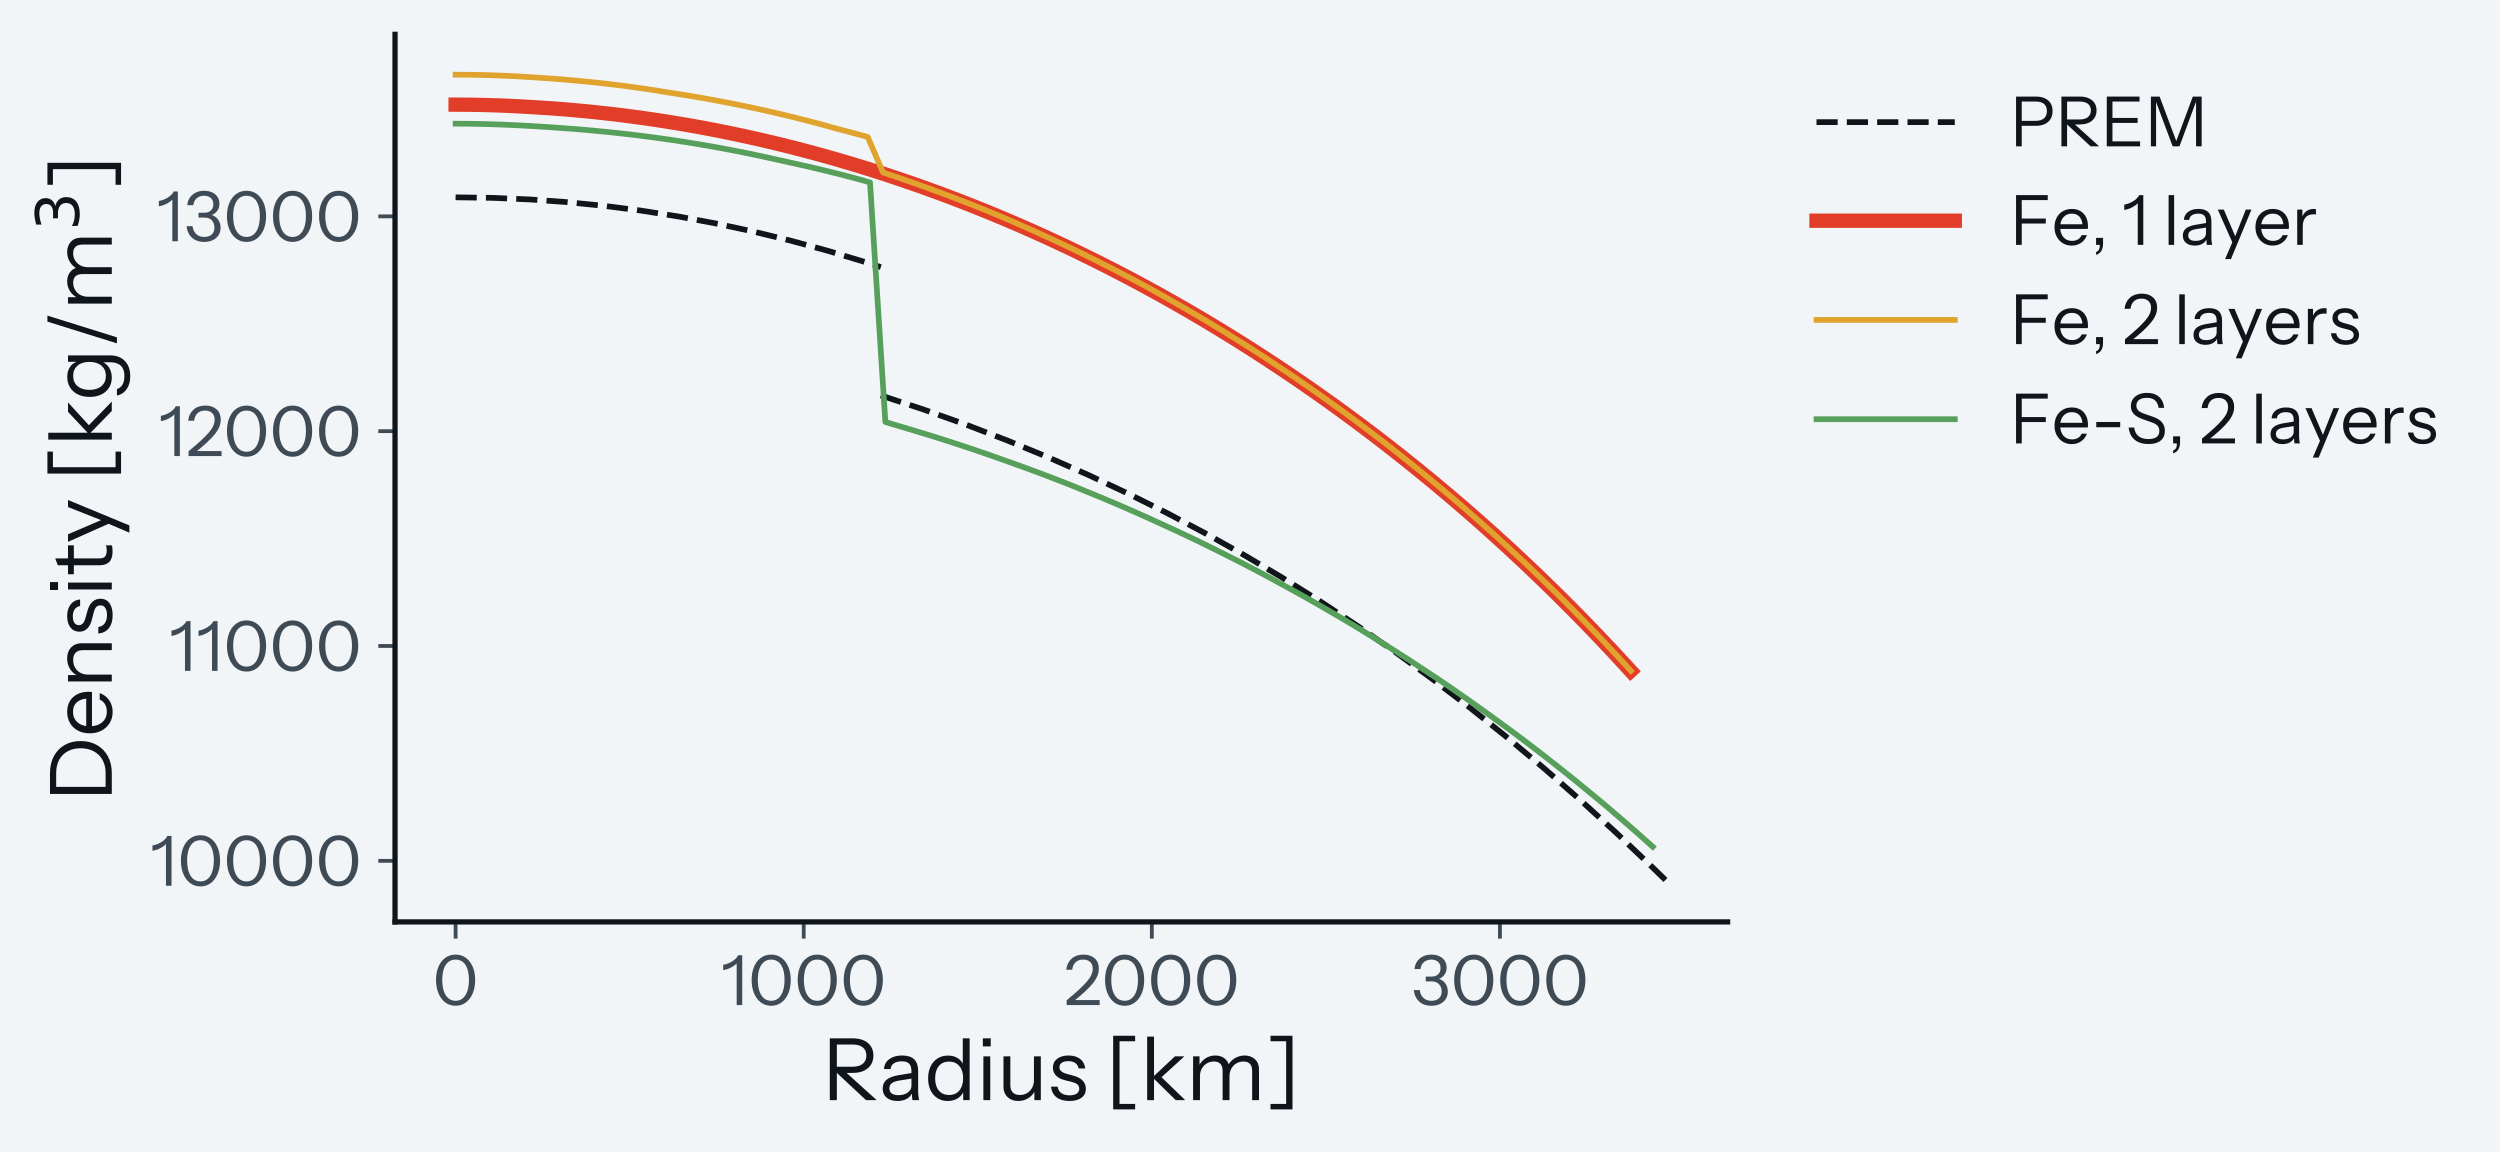
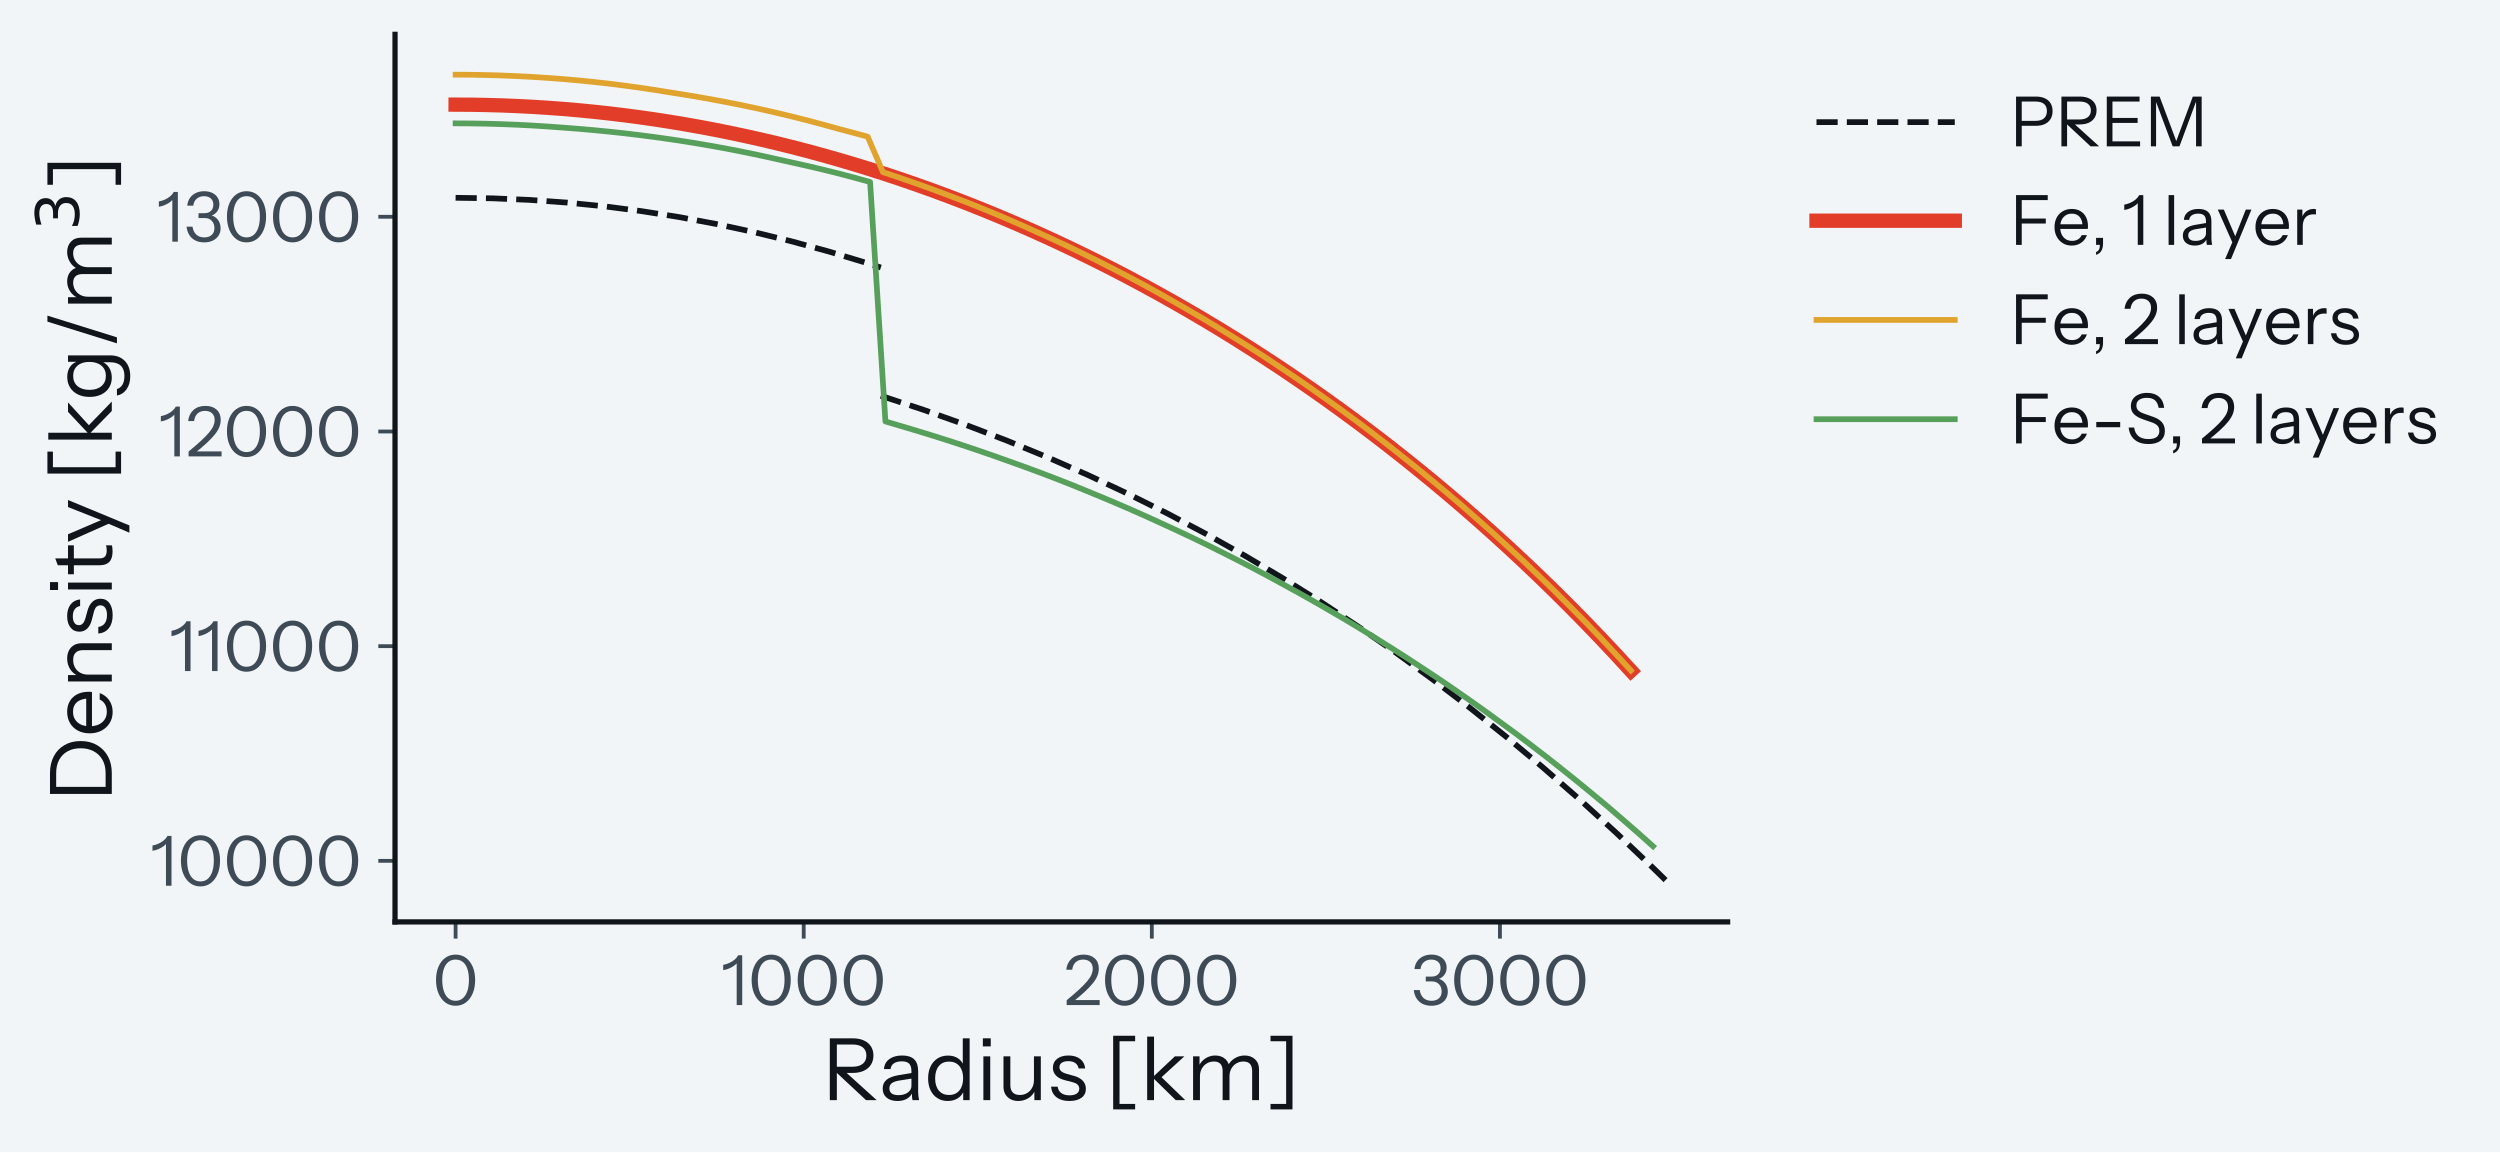
<svg xmlns="http://www.w3.org/2000/svg" xmlns:xlink="http://www.w3.org/1999/xlink" width="524.229pt" height="241.579pt" viewBox="0 0 524.229 241.579" version="1.1">
  <defs>
    <style type="text/css">*{stroke-linejoin: round; stroke-linecap: butt}</style>
  </defs>
  <g id="figure_1">
    <g id="patch_1">
      <path d="M 0 241.579  L 524.229 241.579  L 524.229 0  L 0 0  z " style="fill: #f2f5f7" />
    </g>
    <g id="axes_1">
      <g id="patch_2">
        <path d="M 82.833 193.316  L 362.265 193.316  L 362.265 7.2  L 82.833 7.2  z " style="fill: #f2f5f7" />
      </g>
      <g id="matplotlib.axis_1">
        <g id="xtick_1">
          <g id="line2d_1">
            <defs>
              <path id="m2a301ba8c9" d="M 0 0  L 0 3.5  " style="stroke: #3e4a55; stroke-width: 0.8" />
            </defs>
            <g>
              <use xlink:href="#m2a301ba8c9" x="95.534" y="193.316" style="fill: #3e4a55; stroke: #3e4a55; stroke-width: 0.8" />
            </g>
          </g>
          <g id="text_1">
            <g style="fill: #3e4a55" transform="translate(90.70638 210.7564) scale(0.145 -0.145)">
              <defs>
                <path id="InstrumentSans-Regular-30" d="M 2131 -64  Q 1587 -64 1180 240  Q 774 544 547 1085  Q 320 1626 320 2323  Q 320 3021 544 3549  Q 768 4077 1177 4374  Q 1587 4672 2131 4672  Q 2675 4672 3081 4374  Q 3488 4077 3715 3549  Q 3942 3021 3942 2323  Q 3942 1619 3715 1081  Q 3488 544 3081 240  Q 2675 -64 2131 -64  z M 2131 397  Q 2522 397 2797 630  Q 3072 864 3219 1296  Q 3366 1728 3366 2330  Q 3366 2925 3222 3347  Q 3078 3770 2803 3990  Q 2528 4211 2131 4211  Q 1734 4211 1459 3987  Q 1184 3763 1040 3344  Q 896 2925 896 2330  Q 896 1728 1043 1293  Q 1190 858 1465 627  Q 1741 397 2131 397  z " transform="scale(0.015625)" />
              </defs>
              <use xlink:href="#InstrumentSans-Regular-30" />
            </g>
          </g>
        </g>
        <g id="xtick_2">
          <g id="line2d_2">
            <g>
              <use xlink:href="#m2a301ba8c9" x="168.531" y="193.316" style="fill: #3e4a55; stroke: #3e4a55; stroke-width: 0.8" />
            </g>
          </g>
          <g id="text_2">
            <g style="fill: #3e4a55" transform="translate(151.2129 210.7564) scale(0.145 -0.145)">
              <defs>
                <path id="InstrumentSans-Regular-31" d="M 1440 0  L 1440 4083  L 1574 4051  Q 1498 3878 1280 3705  Q 1062 3533 777 3405  Q 493 3277 192 3232  L 192 3725  Q 493 3776 768 3904  Q 1043 4032 1257 4214  Q 1472 4397 1574 4608  L 1952 4608  L 1952 0  L 1440 0  z " transform="scale(0.015625)" />
              </defs>
              <use xlink:href="#InstrumentSans-Regular-31" />
              <use xlink:href="#InstrumentSans-Regular-30" transform="translate(39.09999 0)" />
              <use xlink:href="#InstrumentSans-Regular-30" transform="translate(105.7 0)" />
              <use xlink:href="#InstrumentSans-Regular-30" transform="translate(172.3 0)" />
            </g>
          </g>
        </g>
        <g id="xtick_3">
          <g id="line2d_3">
            <g>
              <use xlink:href="#m2a301ba8c9" x="241.528" y="193.316" style="fill: #3e4a55; stroke: #3e4a55; stroke-width: 0.8" />
            </g>
          </g>
          <g id="text_3">
            <g style="fill: #3e4a55" transform="translate(223.0928 210.7564) scale(0.145 -0.145)">
              <defs>
                <path id="InstrumentSans-Regular-32" d="M 256 0  L 256 448  Q 947 1018 1411 1446  Q 1875 1875 2153 2208  Q 2432 2541 2550 2819  Q 2669 3098 2669 3366  Q 2669 3763 2432 3987  Q 2195 4211 1779 4211  Q 1350 4211 1088 3968  Q 826 3725 768 3270  L 218 3270  Q 282 3898 701 4285  Q 1120 4672 1818 4672  Q 2464 4672 2848 4326  Q 3232 3981 3232 3379  Q 3232 3053 3107 2726  Q 2982 2400 2697 2041  Q 2413 1683 1949 1251  Q 1485 819 800 275  L 678 461  L 3309 461  L 3309 0  L 256 0  z " transform="scale(0.015625)" />
              </defs>
              <use xlink:href="#InstrumentSans-Regular-32" />
              <use xlink:href="#InstrumentSans-Regular-30" transform="translate(54.49999 0)" />
              <use xlink:href="#InstrumentSans-Regular-30" transform="translate(121.1 0)" />
              <use xlink:href="#InstrumentSans-Regular-30" transform="translate(187.7 0)" />
            </g>
          </g>
        </g>
        <g id="xtick_4">
          <g id="line2d_4">
            <g>
              <use xlink:href="#m2a301ba8c9" x="314.525" y="193.316" style="fill: #3e4a55; stroke: #3e4a55; stroke-width: 0.8" />
            </g>
          </g>
          <g id="text_4">
            <g style="fill: #3e4a55" transform="translate(295.879 210.7564) scale(0.145 -0.145)">
              <defs>
                <path id="InstrumentSans-Regular-33" d="M 1894 -64  Q 1434 -64 1085 105  Q 736 275 521 601  Q 307 928 256 1389  L 806 1389  Q 877 909 1158 653  Q 1440 397 1901 397  Q 2336 397 2585 627  Q 2835 858 2835 1254  Q 2835 1670 2592 1929  Q 2349 2189 1939 2189  L 1363 2189  L 1363 2637  L 1920 2637  Q 2291 2637 2512 2851  Q 2733 3066 2733 3424  Q 2733 3802 2499 4006  Q 2266 4211 1869 4211  Q 1478 4211 1203 3984  Q 928 3757 877 3334  L 320 3334  Q 358 3744 563 4041  Q 768 4339 1110 4505  Q 1453 4672 1882 4672  Q 2298 4672 2618 4525  Q 2938 4378 3117 4106  Q 3296 3834 3296 3469  Q 3296 3142 3149 2892  Q 3002 2643 2749 2502  Q 2496 2362 2170 2362  L 2131 2496  Q 2522 2496 2806 2333  Q 3091 2170 3248 1888  Q 3405 1606 3405 1235  Q 3405 851 3213 556  Q 3021 262 2681 99  Q 2342 -64 1894 -64  z " transform="scale(0.015625)" />
              </defs>
              <use xlink:href="#InstrumentSans-Regular-33" />
              <use xlink:href="#InstrumentSans-Regular-30" transform="translate(57.39999 0)" />
              <use xlink:href="#InstrumentSans-Regular-30" transform="translate(124 0)" />
              <use xlink:href="#InstrumentSans-Regular-30" transform="translate(190.6 0)" />
            </g>
          </g>
        </g>
        <g id="text_5">
          <g style="fill: #10151b" transform="translate(172.457 230.6889) scale(0.18 -0.18)">
            <defs>
              <path id="InstrumentSans-Regular-52" d="M 550 0  L 550 4608  L 2253 4608  Q 2746 4608 3091 4448  Q 3437 4288 3619 4003  Q 3802 3718 3802 3328  Q 3802 2938 3619 2646  Q 3437 2355 3091 2192  Q 2746 2029 2253 2029  L 934 2029  L 934 2490  L 2234 2490  Q 2746 2490 3011 2714  Q 3277 2938 3277 3328  Q 3277 3712 3014 3929  Q 2752 4147 2234 4147  L 1075 4147  L 1075 0  L 550 0  z M 3251 0  L 800 2285  L 1517 2285  L 4045 0  L 3251 0  z " transform="scale(0.015625)" />
              <path id="InstrumentSans-Regular-61" d="M 2515 0  Q 2490 109 2480 249  Q 2470 390 2470 608  L 2438 608  L 2438 2170  Q 2438 2541 2268 2717  Q 2099 2893 1722 2893  Q 1350 2893 1129 2742  Q 909 2592 883 2317  L 390 2317  Q 422 2790 787 3059  Q 1152 3328 1741 3328  Q 2349 3328 2643 3040  Q 2938 2752 2938 2176  L 2938 608  Q 2938 467 2957 316  Q 2976 166 3008 0  L 2515 0  z M 1395 -64  Q 890 -64 592 182  Q 294 429 294 858  Q 294 1286 588 1523  Q 883 1760 1446 1856  L 2586 2048  L 2586 1626  L 1523 1459  Q 1165 1402 979 1267  Q 794 1133 794 877  Q 794 627 963 499  Q 1133 371 1466 371  Q 1894 371 2166 566  Q 2438 762 2438 1075  L 2522 621  Q 2419 294 2121 115  Q 1824 -64 1395 -64  z " transform="scale(0.015625)" />
              <path id="InstrumentSans-Regular-64" d="M 2886 0  L 2886 762  L 2950 742  Q 2829 371 2505 153  Q 2182 -64 1734 -64  Q 1293 -64 963 147  Q 634 358 451 736  Q 269 1114 269 1619  Q 269 2131 454 2515  Q 640 2899 973 3110  Q 1306 3322 1754 3322  Q 2214 3322 2528 3098  Q 2842 2874 2957 2464  L 2854 2451  L 2854 4608  L 3366 4608  L 3366 0  L 2886 0  z M 1830 384  Q 2323 384 2601 720  Q 2880 1056 2880 1638  Q 2880 2208 2598 2541  Q 2317 2874 1830 2874  Q 1344 2874 1069 2541  Q 794 2208 794 1619  Q 794 1043 1069 713  Q 1344 384 1830 384  z " transform="scale(0.015625)" />
              <path id="InstrumentSans-Regular-69" d="M 512 0  L 512 3264  L 1024 3264  L 1024 0  L 512 0  z M 472 4006  L 472 4608  L 1061 4608  L 1061 4006  L 472 4006  z " transform="scale(0.015625)" />
              <path id="InstrumentSans-Regular-75" d="M 1574 -64  Q 1254 -64 1004 67  Q 755 198 614 438  Q 474 678 474 992  L 474 3264  L 986 3264  L 986 1126  Q 986 755 1168 569  Q 1350 384 1690 384  Q 1997 384 2233 525  Q 2470 666 2608 918  Q 2746 1171 2746 1498  L 2829 723  Q 2669 358 2329 147  Q 1990 -64 1574 -64  z M 2778 0  L 2778 768  L 2746 768  L 2746 3264  L 3258 3264  L 3258 0  L 2778 0  z " transform="scale(0.015625)" />
              <path id="InstrumentSans-Regular-73" d="M 1619 -64  Q 1018 -64 659 214  Q 301 493 250 1005  L 742 1005  Q 787 691 1017 524  Q 1248 358 1632 358  Q 1971 358 2163 486  Q 2355 614 2355 851  Q 2355 1018 2246 1142  Q 2138 1267 1811 1350  L 1286 1485  Q 838 1600 614 1840  Q 390 2080 390 2413  Q 390 2835 704 3081  Q 1018 3328 1555 3328  Q 2086 3328 2419 3072  Q 2752 2816 2797 2362  L 2304 2362  Q 2259 2624 2060 2765  Q 1862 2906 1536 2906  Q 1222 2906 1049 2787  Q 877 2669 877 2451  Q 877 2285 1001 2163  Q 1126 2042 1421 1958  L 1933 1818  Q 2387 1696 2617 1446  Q 2848 1197 2848 845  Q 2848 416 2521 176  Q 2195 -64 1619 -64  z " transform="scale(0.015625)" />
              <path id="InstrumentSans-Regular-20" transform="scale(0.015625)" />
              <path id="InstrumentSans-Regular-5b" d="M 576 -691  L 576 4800  L 2214 4800  L 2214 4390  L 1050 4390  L 1050 -282  L 2214 -282  L 2214 -691  L 576 -691  z " transform="scale(0.015625)" />
              <path id="InstrumentSans-Regular-6b" d="M 512 0  L 512 4736  L 1024 4736  L 1024 0  L 512 0  z M 2643 0  L 909 1696  L 2579 3264  L 3283 3264  L 1408 1549  L 1440 1850  L 3347 0  L 2643 0  z " transform="scale(0.015625)" />
              <path id="InstrumentSans-Regular-6d" d="M 512 0  L 512 3264  L 992 3264  L 992 2496  L 1024 2496  L 1024 0  L 512 0  z M 2714 0  L 2714 2163  Q 2714 2534 2547 2707  Q 2381 2880 2067 2880  Q 1773 2880 1536 2739  Q 1299 2598 1161 2348  Q 1024 2099 1024 1766  L 941 2541  Q 1107 2906 1440 3117  Q 1773 3328 2163 3328  Q 2637 3328 2931 3049  Q 3226 2771 3226 2298  L 3226 0  L 2714 0  z M 4915 0  L 4915 2163  Q 4915 2534 4748 2707  Q 4582 2880 4269 2880  Q 3974 2880 3737 2739  Q 3501 2598 3363 2348  Q 3226 2099 3226 1766  L 3098 2541  Q 3264 2906 3609 3117  Q 3955 3328 4352 3328  Q 4826 3328 5126 3049  Q 5427 2771 5427 2298  L 5427 0  L 4915 0  z " transform="scale(0.015625)" />
              <path id="InstrumentSans-Regular-5d" d="M 2022 4800  L 2022 -691  L 384 -691  L 384 -282  L 1549 -282  L 1549 4390  L 384 4390  L 384 4800  L 2022 4800  z " transform="scale(0.015625)" />
            </defs>
            <use xlink:href="#InstrumentSans-Regular-52" />
            <use xlink:href="#InstrumentSans-Regular-61" transform="translate(65.59999 0)" />
            <use xlink:href="#InstrumentSans-Regular-64" transform="translate(118.9 0)" />
            <use xlink:href="#InstrumentSans-Regular-69" transform="translate(179.5 0)" />
            <use xlink:href="#InstrumentSans-Regular-75" transform="translate(203.5 0)" />
            <use xlink:href="#InstrumentSans-Regular-73" transform="translate(262.3999 0)" />
            <use xlink:href="#InstrumentSans-Regular-20" transform="translate(309.6999 0)" />
            <use xlink:href="#InstrumentSans-Regular-5b" transform="translate(329.6999 0)" />
            <use xlink:href="#InstrumentSans-Regular-6b" transform="translate(370.2999 0)" />
            <use xlink:href="#InstrumentSans-Regular-6d" transform="translate(423.7999 0)" />
            <use xlink:href="#InstrumentSans-Regular-5d" transform="translate(515.9999 0)" />
          </g>
        </g>
      </g>
      <g id="matplotlib.axis_2">
        <g id="ytick_1">
          <g id="line2d_5">
            <defs>
              <path id="me776a80f98" d="M 0 0  L -3.5 0  " style="stroke: #3e4a55; stroke-width: 0.8" />
            </defs>
            <g>
-               <use xlink:href="#me776a80f98" x="82.833" y="180.507" style="fill: #3e4a55; stroke: #3e4a55; stroke-width: 0.8" />
+               <use xlink:href="#me776a80f98" x="82.833" y="180.51" style="fill: #3e4a55; stroke: #3e4a55; stroke-width: 0.8" />
            </g>
          </g>
          <g id="text_6">
-             <g style="fill: #3e4a55" transform="translate(31.54 185.7267) scale(0.145 -0.145)">
+             <g style="fill: #3e4a55" transform="translate(31.54 185.7297) scale(0.145 -0.145)">
              <use xlink:href="#InstrumentSans-Regular-31" />
              <use xlink:href="#InstrumentSans-Regular-30" transform="translate(39.09999 0)" />
              <use xlink:href="#InstrumentSans-Regular-30" transform="translate(105.7 0)" />
              <use xlink:href="#InstrumentSans-Regular-30" transform="translate(172.3 0)" />
              <use xlink:href="#InstrumentSans-Regular-30" transform="translate(238.9 0)" />
            </g>
          </g>
        </g>
        <g id="ytick_2">
          <g id="line2d_6">
            <g>
-               <use xlink:href="#me776a80f98" x="82.833" y="135.459" style="fill: #3e4a55; stroke: #3e4a55; stroke-width: 0.8" />
+               <use xlink:href="#me776a80f98" x="82.833" y="135.493" style="fill: #3e4a55; stroke: #3e4a55; stroke-width: 0.8" />
            </g>
          </g>
          <g id="text_7">
-             <g style="fill: #3e4a55" transform="translate(35.5275 140.6794) scale(0.145 -0.145)">
+             <g style="fill: #3e4a55" transform="translate(35.5275 140.7133) scale(0.145 -0.145)">
              <use xlink:href="#InstrumentSans-Regular-31" />
              <use xlink:href="#InstrumentSans-Regular-31" transform="translate(39.09999 0)" />
              <use xlink:href="#InstrumentSans-Regular-30" transform="translate(78.19998 0)" />
              <use xlink:href="#InstrumentSans-Regular-30" transform="translate(144.8 0)" />
              <use xlink:href="#InstrumentSans-Regular-30" transform="translate(211.4 0)" />
            </g>
          </g>
        </g>
        <g id="ytick_3">
          <g id="line2d_7">
            <g>
-               <use xlink:href="#me776a80f98" x="82.833" y="90.412" style="fill: #3e4a55; stroke: #3e4a55; stroke-width: 0.8" />
+               <use xlink:href="#me776a80f98" x="82.833" y="90.477" style="fill: #3e4a55; stroke: #3e4a55; stroke-width: 0.8" />
            </g>
          </g>
          <g id="text_8">
-             <g style="fill: #3e4a55" transform="translate(33.29359 95.63213) scale(0.145 -0.145)">
+             <g style="fill: #3e4a55" transform="translate(33.29359 95.69683) scale(0.145 -0.145)">
              <use xlink:href="#InstrumentSans-Regular-31" />
              <use xlink:href="#InstrumentSans-Regular-32" transform="translate(39.09999 0)" />
              <use xlink:href="#InstrumentSans-Regular-30" transform="translate(93.59998 0)" />
              <use xlink:href="#InstrumentSans-Regular-30" transform="translate(160.2 0)" />
              <use xlink:href="#InstrumentSans-Regular-30" transform="translate(226.8 0)" />
            </g>
          </g>
        </g>
        <g id="ytick_4">
          <g id="line2d_8">
            <g>
-               <use xlink:href="#me776a80f98" x="82.833" y="45.365" style="fill: #3e4a55; stroke: #3e4a55; stroke-width: 0.8" />
+               <use xlink:href="#me776a80f98" x="82.833" y="45.46" style="fill: #3e4a55; stroke: #3e4a55; stroke-width: 0.8" />
            </g>
          </g>
          <g id="text_9">
-             <g style="fill: #3e4a55" transform="translate(32.87219 50.58485) scale(0.145 -0.145)">
+             <g style="fill: #3e4a55" transform="translate(32.87219 50.68041) scale(0.145 -0.145)">
              <use xlink:href="#InstrumentSans-Regular-31" />
              <use xlink:href="#InstrumentSans-Regular-33" transform="translate(39.09999 0)" />
              <use xlink:href="#InstrumentSans-Regular-30" transform="translate(96.49998 0)" />
              <use xlink:href="#InstrumentSans-Regular-30" transform="translate(163.1 0)" />
              <use xlink:href="#InstrumentSans-Regular-30" transform="translate(229.7 0)" />
            </g>
          </g>
        </g>
        <g id="text_10">
          <g style="fill: #10151b" transform="translate(23.58 168.0282) rotate(-90) scale(0.18 -0.18)">
            <defs>
              <path id="InstrumentSans-Regular-44" d="M 864 0  L 864 461  L 2099 461  Q 2675 461 3091 694  Q 3507 928 3731 1350  Q 3955 1773 3955 2330  Q 3955 2880 3731 3289  Q 3507 3699 3094 3923  Q 2682 4147 2099 4147  L 864 4147  L 864 4608  L 2099 4608  Q 2822 4608 3360 4323  Q 3898 4038 4195 3523  Q 4493 3008 4493 2317  Q 4493 1626 4192 1104  Q 3891 582 3356 291  Q 2822 0 2106 0  L 864 0  z M 550 0  L 550 4608  L 1075 4608  L 1075 0  L 550 0  z " transform="scale(0.015625)" />
              <path id="InstrumentSans-Regular-65" d="M 1850 -64  Q 1382 -64 1024 157  Q 666 378 461 762  Q 256 1146 256 1645  Q 256 2144 457 2525  Q 659 2906 1024 3117  Q 1389 3328 1862 3328  Q 2317 3328 2653 3129  Q 2989 2931 3171 2572  Q 3354 2214 3354 1728  Q 3354 1664 3350 1606  Q 3347 1549 3334 1478  L 640 1478  L 640 1907  L 3021 1907  L 2854 1670  Q 2854 2259 2595 2576  Q 2336 2893 1862 2893  Q 1376 2893 1078 2557  Q 781 2221 781 1651  Q 781 1069 1078 720  Q 1376 371 1875 371  Q 2189 371 2425 508  Q 2662 646 2771 902  L 3258 902  Q 3098 454 2723 195  Q 2349 -64 1850 -64  z " transform="scale(0.015625)" />
              <path id="InstrumentSans-Regular-6e" d="M 512 0  L 512 3264  L 992 3264  L 992 2496  L 1024 2496  L 1024 0  L 512 0  z M 2848 0  L 2848 2138  Q 2848 2509 2662 2694  Q 2477 2880 2112 2880  Q 1792 2880 1545 2739  Q 1299 2598 1161 2348  Q 1024 2099 1024 1766  L 941 2541  Q 1107 2906 1449 3117  Q 1792 3328 2227 3328  Q 2739 3328 3049 3037  Q 3360 2746 3360 2272  L 3360 0  L 2848 0  z " transform="scale(0.015625)" />
              <path id="InstrumentSans-Regular-74" d="M 1818 -58  Q 1274 -58 1027 188  Q 781 435 781 902  L 781 4026  L 1293 4218  L 1293 909  Q 1293 634 1433 506  Q 1574 378 1894 378  Q 2022 378 2115 394  Q 2208 410 2266 435  L 2266 0  Q 2202 -26 2083 -42  Q 1965 -58 1818 -58  z M 109 2829  L 109 3264  L 2266 3264  L 2266 2829  L 109 2829  z " transform="scale(0.015625)" />
              <path id="InstrumentSans-Regular-79" d="M 794 -1312  L 1523 384  L 1638 563  L 2707 3264  L 3232 3264  L 1338 -1312  L 794 -1312  z M 1581 -32  L 115 3264  L 678 3264  L 1939 314  L 1581 -32  z " transform="scale(0.015625)" />
              <path id="InstrumentSans-Regular-67" d="M 1811 -1376  Q 1229 -1376 841 -1104  Q 454 -832 371 -384  L 858 -384  Q 928 -640 1174 -790  Q 1421 -941 1843 -941  Q 2342 -941 2598 -669  Q 2854 -397 2854 128  L 2854 826  L 2918 813  Q 2810 442 2483 221  Q 2157 0 1709 0  Q 1280 0 953 208  Q 627 416 448 787  Q 269 1158 269 1651  Q 269 2150 454 2528  Q 640 2906 976 3114  Q 1312 3322 1760 3322  Q 2221 3322 2531 3098  Q 2842 2874 2944 2458  L 2886 2451  L 2886 3264  L 3366 3264  L 3366 128  Q 3366 -570 2950 -973  Q 2534 -1376 1811 -1376  z M 1837 442  Q 2317 442 2598 774  Q 2880 1107 2880 1677  Q 2880 2234 2598 2557  Q 2317 2880 1837 2880  Q 1350 2880 1072 2553  Q 794 2227 794 1658  Q 794 1101 1075 771  Q 1357 442 1837 442  z " transform="scale(0.015625)" />
              <path id="InstrumentSans-Regular-2f" d="M 384 -384  L 2003 4800  L 2451 4800  L 832 -384  L 384 -384  z " transform="scale(0.015625)" />
              <path id="DejaVuSans-33" d="M 2597 2516  Q 3050 2419 3304 2112  Q 3559 1806 3559 1356  Q 3559 666 3084 287  Q 2609 -91 1734 -91  Q 1441 -91 1130 -33  Q 819 25 488 141  L 488 750  Q 750 597 1062 519  Q 1375 441 1716 441  Q 2309 441 2620 675  Q 2931 909 2931 1356  Q 2931 1769 2642 2001  Q 2353 2234 1838 2234  L 1294 2234  L 1294 2753  L 1863 2753  Q 2328 2753 2575 2939  Q 2822 3125 2822 3475  Q 2822 3834 2567 4026  Q 2313 4219 1838 4219  Q 1578 4219 1281 4162  Q 984 4106 628 3988  L 628 4550  Q 988 4650 1302 4700  Q 1616 4750 1894 4750  Q 2613 4750 3031 4423  Q 3450 4097 3450 3541  Q 3450 3153 3228 2886  Q 3006 2619 2597 2516  z " transform="scale(0.015625)" />
            </defs>
            <use xlink:href="#InstrumentSans-Regular-44" transform="translate(0 0.765625)" />
            <use xlink:href="#InstrumentSans-Regular-65" transform="translate(75.19998 0.765625)" />
            <use xlink:href="#InstrumentSans-Regular-6e" transform="translate(131.6 0.765625)" />
            <use xlink:href="#InstrumentSans-Regular-73" transform="translate(191.5 0.765625)" />
            <use xlink:href="#InstrumentSans-Regular-69" transform="translate(238.8 0.765625)" />
            <use xlink:href="#InstrumentSans-Regular-74" transform="translate(262.7999 0.765625)" />
            <use xlink:href="#InstrumentSans-Regular-79" transform="translate(300.4999 0.765625)" />
            <use xlink:href="#InstrumentSans-Regular-20" transform="translate(352.7999 0.765625)" />
            <use xlink:href="#InstrumentSans-Regular-5b" transform="translate(372.7999 0.765625)" />
            <use xlink:href="#InstrumentSans-Regular-6b" transform="translate(413.3999 0.765625)" />
            <use xlink:href="#InstrumentSans-Regular-67" transform="translate(466.8999 0.765625)" />
            <use xlink:href="#InstrumentSans-Regular-2f" transform="translate(527.4999 0.765625)" />
            <use xlink:href="#InstrumentSans-Regular-6d" transform="translate(571.7999 0.765625)" />
            <use xlink:href="#DejaVuSans-33" transform="translate(664.9569 39.04688) scale(0.7)" />
            <use xlink:href="#InstrumentSans-Regular-5d" transform="translate(712.2274 0.765625)" />
          </g>
        </g>
      </g>
      <g id="line2d_9">
-         <path d="M 95.534 41.378  L 103.303 41.489  L 111.074 41.823  L 118.849 42.379  L 126.633 43.158  L 134.428 44.163  L 142.237 45.393  L 150.064 46.852  L 157.91 48.54  L 165.779 50.461  L 173.675 52.618  L 181.599 55.013  L 184.7 56.013  L 184.7 56.013  " clip-path="url(#p41ad4bad2e)" style="fill: none; stroke-dasharray: 4.44,1.92; stroke-dashoffset: 0; stroke: #10151b; stroke-width: 1.2" />
+         <path d="M 95.534 41.476  L 103.305 41.588  L 111.078 41.921  L 118.856 42.477  L 126.642 43.257  L 134.44 44.261  L 142.251 45.491  L 150.079 46.949  L 157.928 48.638  L 165.801 50.559  L 173.699 52.716  L 181.626 55.111  L 184.7 56.102  L 184.7 56.102  " clip-path="url(#pd178bec94d)" style="fill: none; stroke-dasharray: 4.44,1.92; stroke-dashoffset: 0; stroke: #10151b; stroke-width: 1.2" />
      </g>
      <g id="line2d_10">
-         <path d="M 184.7 82.919  L 193.685 85.882  L 202.505 89.024  L 211.177 92.348  L 219.717 95.86  L 228.142 99.564  L 236.459 103.465  L 244.682 107.566  L 252.818 111.872  L 260.879 116.391  L 268.875 121.127  L 276.809 126.086  L 284.694 131.276  L 292.529 136.701  L 300.327 142.37  L 308.088 148.288  L 315.82 154.464  L 323.532 160.908  L 331.222 167.626  L 338.897 174.625  L 346.563 181.918  L 349.564 184.857  L 349.564 184.857  " clip-path="url(#p41ad4bad2e)" style="fill: none; stroke-dasharray: 4.44,1.92; stroke-dashoffset: 0; stroke: #10151b; stroke-width: 1.2" />
+         <path d="M 184.7 82.989  L 193.689 85.951  L 202.514 89.093  L 211.19 92.417  L 219.734 95.928  L 228.158 99.63  L 236.475 103.528  L 244.698 107.627  L 252.838 111.933  L 260.9 116.449  L 268.896 121.184  L 276.834 126.142  L 284.719 131.33  L 292.558 136.754  L 300.356 142.421  L 308.121 148.339  L 315.857 154.515  L 323.569 160.956  L 331.26 167.671  L 338.938 174.67  L 346.604 181.96  L 349.564 184.857  L 349.564 184.857  " clip-path="url(#pd178bec94d)" style="fill: none; stroke-dasharray: 4.44,1.92; stroke-dashoffset: 0; stroke: #10151b; stroke-width: 1.2" />
      </g>
      <g id="line2d_11">
-         <path d="M 95.534 21.943  L 98.734 21.963  L 101.934 22.026  L 105.134 22.129  L 108.334 22.275  L 111.534 22.456  L 114.734 22.656  L 117.935 22.893  L 121.135 23.167  L 124.335 23.478  L 127.535 23.825  L 130.735 24.209  L 133.935 24.628  L 137.135 25.085  L 140.335 25.578  L 143.535 26.11  L 146.735 26.676  L 149.935 27.281  L 153.135 27.923  L 156.335 28.603  L 159.535 29.319  L 162.735 30.073  L 165.935 30.863  L 169.135 31.692  L 172.335 32.56  L 175.535 33.464  L 178.735 34.407  L 181.935 35.387  L 185.135 36.406  L 188.335 37.465  L 191.535 38.561  L 194.735 39.695  L 197.935 40.871  L 201.135 42.084  L 204.335 43.337  L 207.535 44.628  L 210.735 45.962  L 213.935 47.335  L 217.135 48.747  L 220.335 50.201  L 223.535 51.696  L 226.735 53.232  L 229.935 54.81  L 233.135 56.429  L 236.335 58.09  L 239.535 59.795  L 242.735 61.541  L 245.935 63.334  L 249.135 65.168  L 252.335 67.047  L 255.535 68.971  L 258.735 70.94  L 261.935 72.954  L 265.135 75.015  L 268.335 77.124  L 271.535 79.28  L 274.735 81.484  L 277.935 83.737  L 281.135 86.039  L 284.335 88.394  L 287.535 90.797  L 290.735 93.255  L 293.935 95.765  L 297.135 98.329  L 300.335 100.948  L 303.535 103.625  L 306.735 106.358  L 309.935 109.149  L 313.135 112.003  L 316.335 114.918  L 319.535 117.896  L 322.735 120.939  L 325.935 124.049  L 329.135 127.228  L 332.335 130.479  L 335.535 133.805  L 338.735 137.204  L 341.935 140.685  " clip-path="url(#p41ad4bad2e)" style="fill: none; stroke: #e23d28; stroke-width: 3; stroke-linecap: square" />
+         <path d="M 95.534 21.941  L 98.735 21.959  L 101.936 22.014  L 105.136 22.105  L 108.337 22.232  L 111.538 22.396  L 114.738 22.596  L 117.939 22.833  L 121.14 23.107  L 124.34 23.417  L 127.541 23.765  L 130.742 24.149  L 133.942 24.568  L 137.143 25.024  L 140.344 25.518  L 143.544 26.049  L 146.745 26.617  L 149.946 27.221  L 153.146 27.864  L 156.347 28.544  L 159.548 29.259  L 162.748 30.012  L 165.949 30.804  L 169.15 31.633  L 172.35 32.501  L 175.551 33.405  L 178.752 34.347  L 181.952 35.328  L 185.153 36.348  L 188.354 37.406  L 191.554 38.502  L 194.755 39.636  L 197.956 40.812  L 201.156 42.025  L 204.357 43.278  L 207.558 44.571  L 210.758 45.904  L 213.959 47.277  L 217.16 48.689  L 220.36 50.144  L 223.561 51.638  L 226.762 53.176  L 229.962 54.753  L 233.163 56.371  L 236.363 58.034  L 239.564 59.738  L 242.765 61.486  L 245.965 63.278  L 249.166 65.112  L 252.367 66.992  L 255.567 68.915  L 258.768 70.885  L 261.969 72.899  L 265.169 74.962  L 268.37 77.069  L 271.571 79.227  L 274.771 81.431  L 277.972 83.684  L 281.173 85.987  L 284.373 88.342  L 287.574 90.746  L 290.775 93.203  L 293.975 95.714  L 297.176 98.28  L 300.377 100.898  L 303.577 103.576  L 306.778 106.31  L 309.979 109.102  L 313.179 111.956  L 316.38 114.872  L 319.581 117.851  L 322.781 120.895  L 325.982 124.005  L 329.183 127.185  L 332.383 130.437  L 335.584 133.764  L 338.785 137.164  L 341.985 140.646  " clip-path="url(#pd178bec94d)" style="fill: none; stroke: #e23d28; stroke-width: 3; stroke-linecap: square" />
      </g>
      <g id="line2d_12">
-         <path d="M 95.534 15.66  L 98.735 15.681  L 101.935 15.745  L 105.136 15.852  L 108.337 16.002  L 111.537 16.195  L 114.738 16.41  L 117.938 16.651  L 121.139 16.931  L 124.339 17.248  L 127.54 17.603  L 130.74 17.996  L 133.941 18.429  L 137.141 18.906  L 140.342 19.423  L 143.542 19.926  L 146.743 20.461  L 149.943 21.034  L 153.144 21.644  L 156.344 22.292  L 159.545 22.978  L 162.745 23.704  L 165.946 24.469  L 169.146 25.274  L 172.347 26.121  L 175.548 27.009  L 178.748 27.849  L 181.949 28.72  L 185.149 36.152  L 188.35 37.237  L 191.55 38.343  L 194.751 39.49  L 197.951 40.68  L 201.152 41.893  L 204.352 43.138  L 207.553 44.431  L 210.753 45.776  L 213.954 47.166  L 217.154 48.601  L 220.355 50.052  L 223.555 51.545  L 226.756 53.085  L 229.956 54.673  L 233.157 56.307  L 236.357 57.954  L 239.558 59.65  L 242.759 61.41  L 245.959 63.226  L 249.16 65.056  L 252.36 66.935  L 255.561 68.869  L 258.761 70.851  L 261.962 72.849  L 265.162 74.906  L 268.363 77.036  L 271.563 79.19  L 274.764 81.398  L 277.964 83.67  L 281.165 85.962  L 284.365 88.311  L 287.566 90.726  L 290.766 93.178  L 293.967 95.704  L 297.167 98.273  L 300.368 100.888  L 303.568 103.572  L 306.769 106.292  L 309.97 109.115  L 313.17 111.956  L 316.371 114.889  L 319.571 117.844  L 322.772 120.907  L 325.972 124.013  L 329.173 127.205  L 332.373 130.45  L 335.574 133.765  L 338.774 137.195  L 341.975 140.668  " clip-path="url(#p41ad4bad2e)" style="fill: none; stroke: #e0a32e; stroke-width: 1.2; stroke-linecap: square" />
+         <path d="M 95.534 15.66  L 98.735 15.678  L 101.935 15.734  L 105.136 15.827  L 108.336 15.956  L 111.537 16.123  L 114.737 16.327  L 117.938 16.569  L 121.138 16.848  L 124.339 17.165  L 127.539 17.522  L 130.74 17.921  L 133.94 18.359  L 137.141 18.836  L 140.341 19.352  L 143.542 19.861  L 146.742 20.397  L 149.943 20.969  L 153.143 21.579  L 156.344 22.227  L 159.544 22.914  L 162.745 23.639  L 165.945 24.404  L 169.146 25.21  L 172.346 26.057  L 175.547 26.945  L 178.747 27.79  L 181.948 28.664  L 185.148 36.103  L 188.349 37.168  L 191.549 38.273  L 194.75 39.419  L 197.95 40.608  L 201.151 41.821  L 204.351 43.066  L 207.552 44.366  L 210.752 45.71  L 213.953 47.099  L 217.153 48.533  L 220.354 49.984  L 223.555 51.476  L 226.755 53.015  L 229.956 54.602  L 233.156 56.236  L 236.357 57.881  L 239.557 59.58  L 242.758 61.342  L 245.958 63.157  L 249.159 64.987  L 252.359 66.864  L 255.56 68.797  L 258.76 70.778  L 261.961 72.775  L 265.161 74.831  L 268.362 76.966  L 271.562 79.119  L 274.763 81.326  L 277.963 83.597  L 281.164 85.887  L 284.364 88.234  L 287.565 90.656  L 290.765 93.106  L 293.966 95.63  L 297.166 98.197  L 300.367 100.81  L 303.567 103.493  L 306.768 106.218  L 309.968 109.04  L 313.169 111.879  L 316.369 114.81  L 319.57 117.764  L 322.77 120.832  L 325.971 123.936  L 329.171 127.127  L 332.372 130.369  L 335.572 133.689  L 338.773 137.117  L 341.973 140.588  " clip-path="url(#pd178bec94d)" style="fill: none; stroke: #e0a32e; stroke-width: 1.2; stroke-linecap: square" />
      </g>
      <g id="line2d_13">
-         <path d="M 95.534 25.935  L 98.753 25.956  L 101.971 26.018  L 105.19 26.121  L 108.408 26.266  L 111.627 26.438  L 114.845 26.639  L 118.063 26.867  L 121.282 27.114  L 124.5 27.394  L 127.719 27.709  L 130.937 28.057  L 134.156 28.441  L 137.374 28.859  L 140.593 29.313  L 143.811 29.802  L 147.029 30.328  L 150.248 30.891  L 153.466 31.491  L 156.685 32.129  L 159.903 32.806  L 163.122 33.523  L 166.34 34.23  L 169.558 34.951  L 172.777 35.711  L 175.995 36.51  L 179.214 37.352  L 182.432 38.243  L 185.651 88.489  L 188.869 89.451  L 192.087 90.413  L 195.306 91.397  L 198.524 92.413  L 201.743 93.46  L 204.961 94.54  L 208.18 95.654  L 211.398 96.798  L 214.616 97.951  L 217.835 99.14  L 221.053 100.363  L 224.272 101.622  L 227.49 102.926  L 230.709 104.252  L 233.927 105.604  L 237.146 106.995  L 240.364 108.425  L 243.582 109.896  L 246.801 111.374  L 250.019 112.891  L 253.238 114.45  L 256.456 116.053  L 259.675 117.679  L 262.893 119.346  L 266.111 121.059  L 269.33 122.816  L 272.548 124.581  L 275.767 126.395  L 278.985 128.259  L 282.204 130.139  L 285.422 132.076  L 288.64 134.07  L 291.859 136.083  L 295.077 138.139  L 298.296 140.254  L 301.514 142.378  L 304.733 144.567  L 307.951 146.814  L 311.17 149.091  L 314.388 151.436  L 317.606 153.791  L 320.825 156.218  L 324.043 158.687  L 327.262 161.228  L 330.48 163.802  L 333.699 166.443  L 336.917 169.114  L 340.135 171.882  L 343.354 174.681  L 346.572 177.556  " clip-path="url(#p41ad4bad2e)" style="fill: none; stroke: #57a05c; stroke-width: 1.2; stroke-linecap: square" />
+         <path d="M 95.534 25.867  L 98.753 25.886  L 101.972 25.94  L 105.191 26.031  L 108.41 26.159  L 111.63 26.324  L 114.849 26.525  L 118.068 26.762  L 121.287 27.009  L 124.506 27.29  L 127.725 27.605  L 130.944 27.953  L 134.163 28.337  L 137.382 28.756  L 140.601 29.21  L 143.82 29.699  L 147.039 30.226  L 150.258 30.789  L 153.477 31.389  L 156.696 32.028  L 159.915 32.705  L 163.134 33.422  L 166.353 34.138  L 169.572 34.86  L 172.791 35.621  L 176.01 36.423  L 179.229 37.273  L 182.448 38.165  L 185.667 88.377  L 188.886 89.325  L 192.105 90.288  L 195.324 91.272  L 198.543 92.288  L 201.762 93.335  L 204.981 94.414  L 208.2 95.527  L 211.419 96.672  L 214.638 97.825  L 217.857 99.013  L 221.076 100.236  L 224.295 101.496  L 227.514 102.804  L 230.733 104.131  L 233.952 105.483  L 237.171 106.873  L 240.39 108.302  L 243.609 109.773  L 246.828 111.251  L 250.047 112.767  L 253.266 114.326  L 256.485 115.93  L 259.704 117.561  L 262.923 119.227  L 266.142 120.94  L 269.361 122.697  L 272.58 124.461  L 275.799 126.274  L 279.018 128.138  L 282.237 130.021  L 285.456 131.96  L 288.676 133.953  L 291.895 135.966  L 295.114 138.021  L 298.333 140.135  L 301.552 142.258  L 304.771 144.452  L 307.99 146.699  L 311.209 148.975  L 314.428 151.32  L 317.647 153.674  L 320.866 156.101  L 324.085 158.575  L 327.304 161.116  L 330.523 163.69  L 333.742 166.329  L 336.961 169  L 340.18 171.774  L 343.399 174.572  L 346.618 177.446  " clip-path="url(#pd178bec94d)" style="fill: none; stroke: #57a05c; stroke-width: 1.2; stroke-linecap: square" />
      </g>
      <g id="patch_3">
        <path d="M 82.833 193.316  L 82.833 7.2  " style="fill: none; stroke: #10151b; stroke-width: 1.1; stroke-linejoin: miter; stroke-linecap: square" />
      </g>
      <g id="patch_4">
        <path d="M 82.833 193.316  L 362.265 193.316  " style="fill: none; stroke: #10151b; stroke-width: 1.1; stroke-linejoin: miter; stroke-linecap: square" />
      </g>
      <g id="legend_1">
        <g id="line2d_14">
          <path d="M 380.904 25.615  L 395.404 25.615  L 409.904 25.615  " style="fill: none; stroke-dasharray: 4.44,1.92; stroke-dashoffset: 0; stroke: #10151b; stroke-width: 1.2" />
        </g>
        <g id="text_11">
          <g style="fill: #10151b" transform="translate(421.5036 30.69) scale(0.145 -0.145)">
            <defs>
              <path id="InstrumentSans-Regular-50" d="M 550 0  L 550 4608  L 2381 4608  Q 2874 4608 3219 4448  Q 3565 4288 3747 3987  Q 3930 3686 3930 3264  Q 3930 2842 3747 2538  Q 3565 2234 3219 2067  Q 2874 1901 2381 1901  L 934 1901  L 934 2362  L 2362 2362  Q 2874 2362 3139 2595  Q 3405 2829 3405 3264  Q 3405 3699 3142 3923  Q 2880 4147 2362 4147  L 1075 4147  L 1075 0  L 550 0  z " transform="scale(0.015625)" />
              <path id="InstrumentSans-Regular-45" d="M 550 0  L 550 4608  L 1075 4608  L 1075 0  L 550 0  z M 819 0  L 819 461  L 3635 461  L 3635 0  L 819 0  z M 819 2170  L 819 2630  L 3405 2630  L 3405 2170  L 819 2170  z M 819 4147  L 819 4608  L 3584 4608  L 3584 4147  L 819 4147  z " transform="scale(0.015625)" />
              <path id="InstrumentSans-Regular-4d" d="M 550 0  L 550 4608  L 1357 4608  L 3021 166  L 2778 166  L 4429 4608  L 5248 4608  L 5248 0  L 4730 0  L 4730 4333  L 4800 4333  L 3194 0  L 2566 0  L 960 4294  L 1030 4294  L 1030 0  L 550 0  z " transform="scale(0.015625)" />
            </defs>
            <use xlink:href="#InstrumentSans-Regular-50" />
            <use xlink:href="#InstrumentSans-Regular-52" transform="translate(65.59999 0)" />
            <use xlink:href="#InstrumentSans-Regular-45" transform="translate(131.2 0)" />
            <use xlink:href="#InstrumentSans-Regular-4d" transform="translate(195 0)" />
          </g>
        </g>
        <g id="line2d_15">
          <path d="M 380.904 46.278  L 395.404 46.278  L 409.904 46.278  " style="fill: none; stroke: #e23d28; stroke-width: 3; stroke-linecap: square" />
        </g>
        <g id="text_12">
          <g style="fill: #10151b" transform="translate(421.5036 51.3525) scale(0.145 -0.145)">
            <defs>
              <path id="InstrumentSans-Regular-46" d="M 550 0  L 550 4608  L 1075 4608  L 1075 0  L 550 0  z M 819 1978  L 819 2438  L 3302 2438  L 3302 1978  L 819 1978  z M 819 4147  L 819 4608  L 3482 4608  L 3482 4147  L 819 4147  z " transform="scale(0.015625)" />
              <path id="InstrumentSans-Regular-2c" d="M 493 -922  L 493 -659  Q 678 -589 761 -438  Q 845 -288 845 19  L 1043 0  L 493 0  L 493 653  L 1139 653  L 1139 134  Q 1139 -275 985 -544  Q 832 -813 493 -922  z " transform="scale(0.015625)" />
              <path id="InstrumentSans-Regular-6c" d="M 512 0  L 512 4608  L 1024 4608  L 1024 0  L 512 0  z " transform="scale(0.015625)" />
              <path id="InstrumentSans-Regular-72" d="M 512 0  L 512 3264  L 992 3264  L 992 2432  L 1024 2432  L 1024 0  L 512 0  z M 1024 1702  L 941 2477  Q 1056 2893 1350 3110  Q 1645 3328 2029 3328  Q 2189 3328 2246 3302  L 2246 2810  Q 2214 2822 2156 2825  Q 2099 2829 2016 2829  Q 1530 2829 1277 2537  Q 1024 2246 1024 1702  z " transform="scale(0.015625)" />
            </defs>
            <use xlink:href="#InstrumentSans-Regular-46" />
            <use xlink:href="#InstrumentSans-Regular-65" transform="translate(60.2 0)" />
            <use xlink:href="#InstrumentSans-Regular-2c" transform="translate(116.6 0)" />
            <use xlink:href="#InstrumentSans-Regular-20" transform="translate(142.1 0)" />
            <use xlink:href="#InstrumentSans-Regular-31" transform="translate(162.1 0)" />
            <use xlink:href="#InstrumentSans-Regular-20" transform="translate(201.2 0)" />
            <use xlink:href="#InstrumentSans-Regular-6c" transform="translate(221.1999 0)" />
            <use xlink:href="#InstrumentSans-Regular-61" transform="translate(245.1999 0)" />
            <use xlink:href="#InstrumentSans-Regular-79" transform="translate(298.4999 0)" />
            <use xlink:href="#InstrumentSans-Regular-65" transform="translate(350.7999 0)" />
            <use xlink:href="#InstrumentSans-Regular-72" transform="translate(407.1999 0)" />
          </g>
        </g>
        <g id="line2d_16">
          <path d="M 380.904 67.085  L 395.404 67.085  L 409.904 67.085  " style="fill: none; stroke: #e0a32e; stroke-width: 1.2; stroke-linecap: square" />
        </g>
        <g id="text_13">
          <g style="fill: #10151b" transform="translate(421.5036 72.16) scale(0.145 -0.145)">
            <use xlink:href="#InstrumentSans-Regular-46" />
            <use xlink:href="#InstrumentSans-Regular-65" transform="translate(60.2 0)" />
            <use xlink:href="#InstrumentSans-Regular-2c" transform="translate(116.6 0)" />
            <use xlink:href="#InstrumentSans-Regular-20" transform="translate(142.1 0)" />
            <use xlink:href="#InstrumentSans-Regular-32" transform="translate(162.1 0)" />
            <use xlink:href="#InstrumentSans-Regular-20" transform="translate(216.5999 0)" />
            <use xlink:href="#InstrumentSans-Regular-6c" transform="translate(236.5999 0)" />
            <use xlink:href="#InstrumentSans-Regular-61" transform="translate(260.5999 0)" />
            <use xlink:href="#InstrumentSans-Regular-79" transform="translate(313.8999 0)" />
            <use xlink:href="#InstrumentSans-Regular-65" transform="translate(366.1999 0)" />
            <use xlink:href="#InstrumentSans-Regular-72" transform="translate(422.5999 0)" />
            <use xlink:href="#InstrumentSans-Regular-73" transform="translate(460.0999 0)" />
          </g>
        </g>
        <g id="line2d_17">
          <path d="M 380.904 87.906  L 395.404 87.906  L 409.904 87.906  " style="fill: none; stroke: #57a05c; stroke-width: 1.2; stroke-linecap: square" />
        </g>
        <g id="text_14">
          <g style="fill: #10151b" transform="translate(421.5036 92.98109) scale(0.145 -0.145)">
            <defs>
              <path id="InstrumentSans-Regular-2d" d="M 512 1498  L 512 1984  L 2726 1984  L 2726 1498  L 512 1498  z " transform="scale(0.015625)" />
              <path id="InstrumentSans-Regular-53" d="M 2112 -58  Q 1306 -58 829 339  Q 352 736 269 1472  L 781 1472  Q 851 941 1184 672  Q 1517 403 2106 403  Q 2605 403 2857 592  Q 3110 781 3110 1146  Q 3110 1459 2937 1644  Q 2765 1830 2400 1952  L 1626 2221  Q 1037 2426 755 2717  Q 474 3008 474 3456  Q 474 3827 659 4099  Q 845 4371 1184 4524  Q 1523 4678 1971 4678  Q 2662 4678 3078 4316  Q 3494 3955 3558 3290  L 3046 3290  Q 2963 3770 2704 3994  Q 2445 4218 1958 4218  Q 1498 4218 1242 4032  Q 986 3846 986 3507  Q 986 3219 1165 3046  Q 1344 2874 1722 2746  L 2547 2458  Q 3085 2272 3353 1955  Q 3622 1638 3622 1152  Q 3622 576 3228 259  Q 2835 -58 2112 -58  z " transform="scale(0.015625)" />
            </defs>
            <use xlink:href="#InstrumentSans-Regular-46" />
            <use xlink:href="#InstrumentSans-Regular-65" transform="translate(60.2 0)" />
            <use xlink:href="#InstrumentSans-Regular-2d" transform="translate(116.6 0)" />
            <use xlink:href="#InstrumentSans-Regular-53" transform="translate(167.2 0)" />
            <use xlink:href="#InstrumentSans-Regular-2c" transform="translate(228 0)" />
            <use xlink:href="#InstrumentSans-Regular-20" transform="translate(253.5 0)" />
            <use xlink:href="#InstrumentSans-Regular-32" transform="translate(273.4999 0)" />
            <use xlink:href="#InstrumentSans-Regular-20" transform="translate(327.9999 0)" />
            <use xlink:href="#InstrumentSans-Regular-6c" transform="translate(347.9999 0)" />
            <use xlink:href="#InstrumentSans-Regular-61" transform="translate(371.9999 0)" />
            <use xlink:href="#InstrumentSans-Regular-79" transform="translate(425.2999 0)" />
            <use xlink:href="#InstrumentSans-Regular-65" transform="translate(477.5999 0)" />
            <use xlink:href="#InstrumentSans-Regular-72" transform="translate(533.9999 0)" />
            <use xlink:href="#InstrumentSans-Regular-73" transform="translate(571.4998 0)" />
          </g>
        </g>
      </g>
    </g>
  </g>
  <defs>
-     <clipPath id="p41ad4bad2e">
+     <clipPath id="pd178bec94d">
      <rect x="82.833" y="7.2" width="279.432" height="186.116" />
    </clipPath>
  </defs>
</svg>
